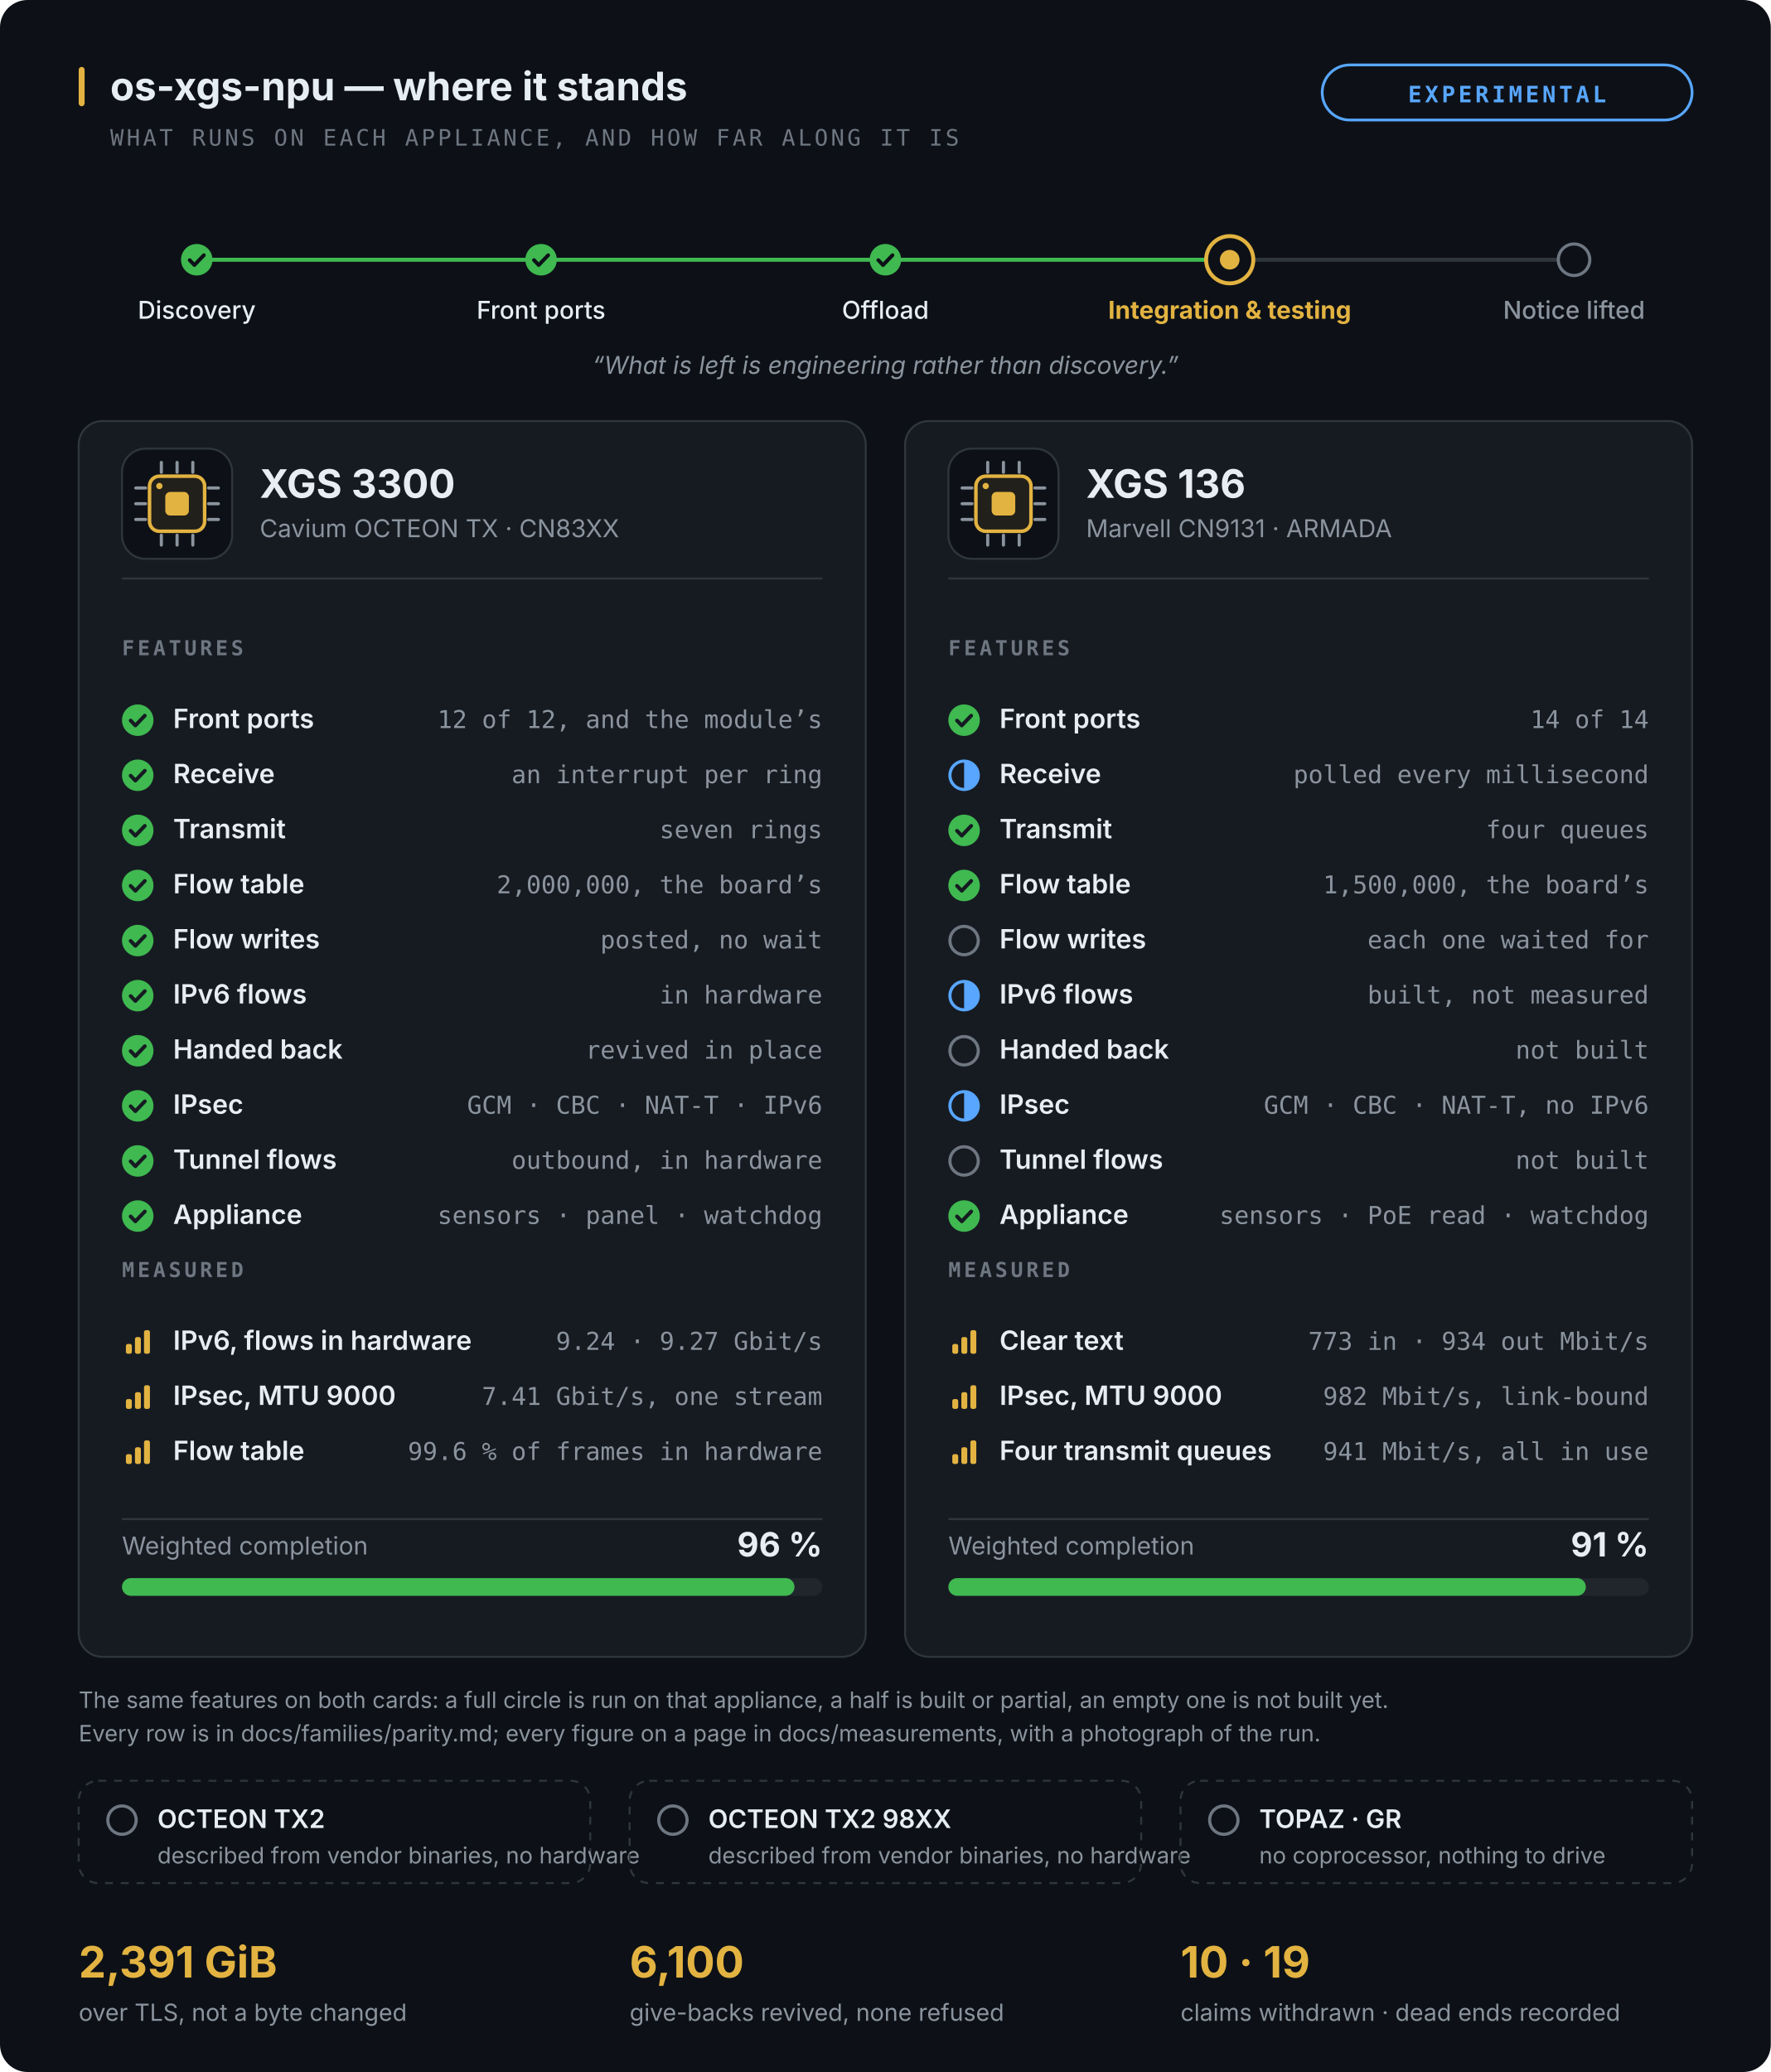
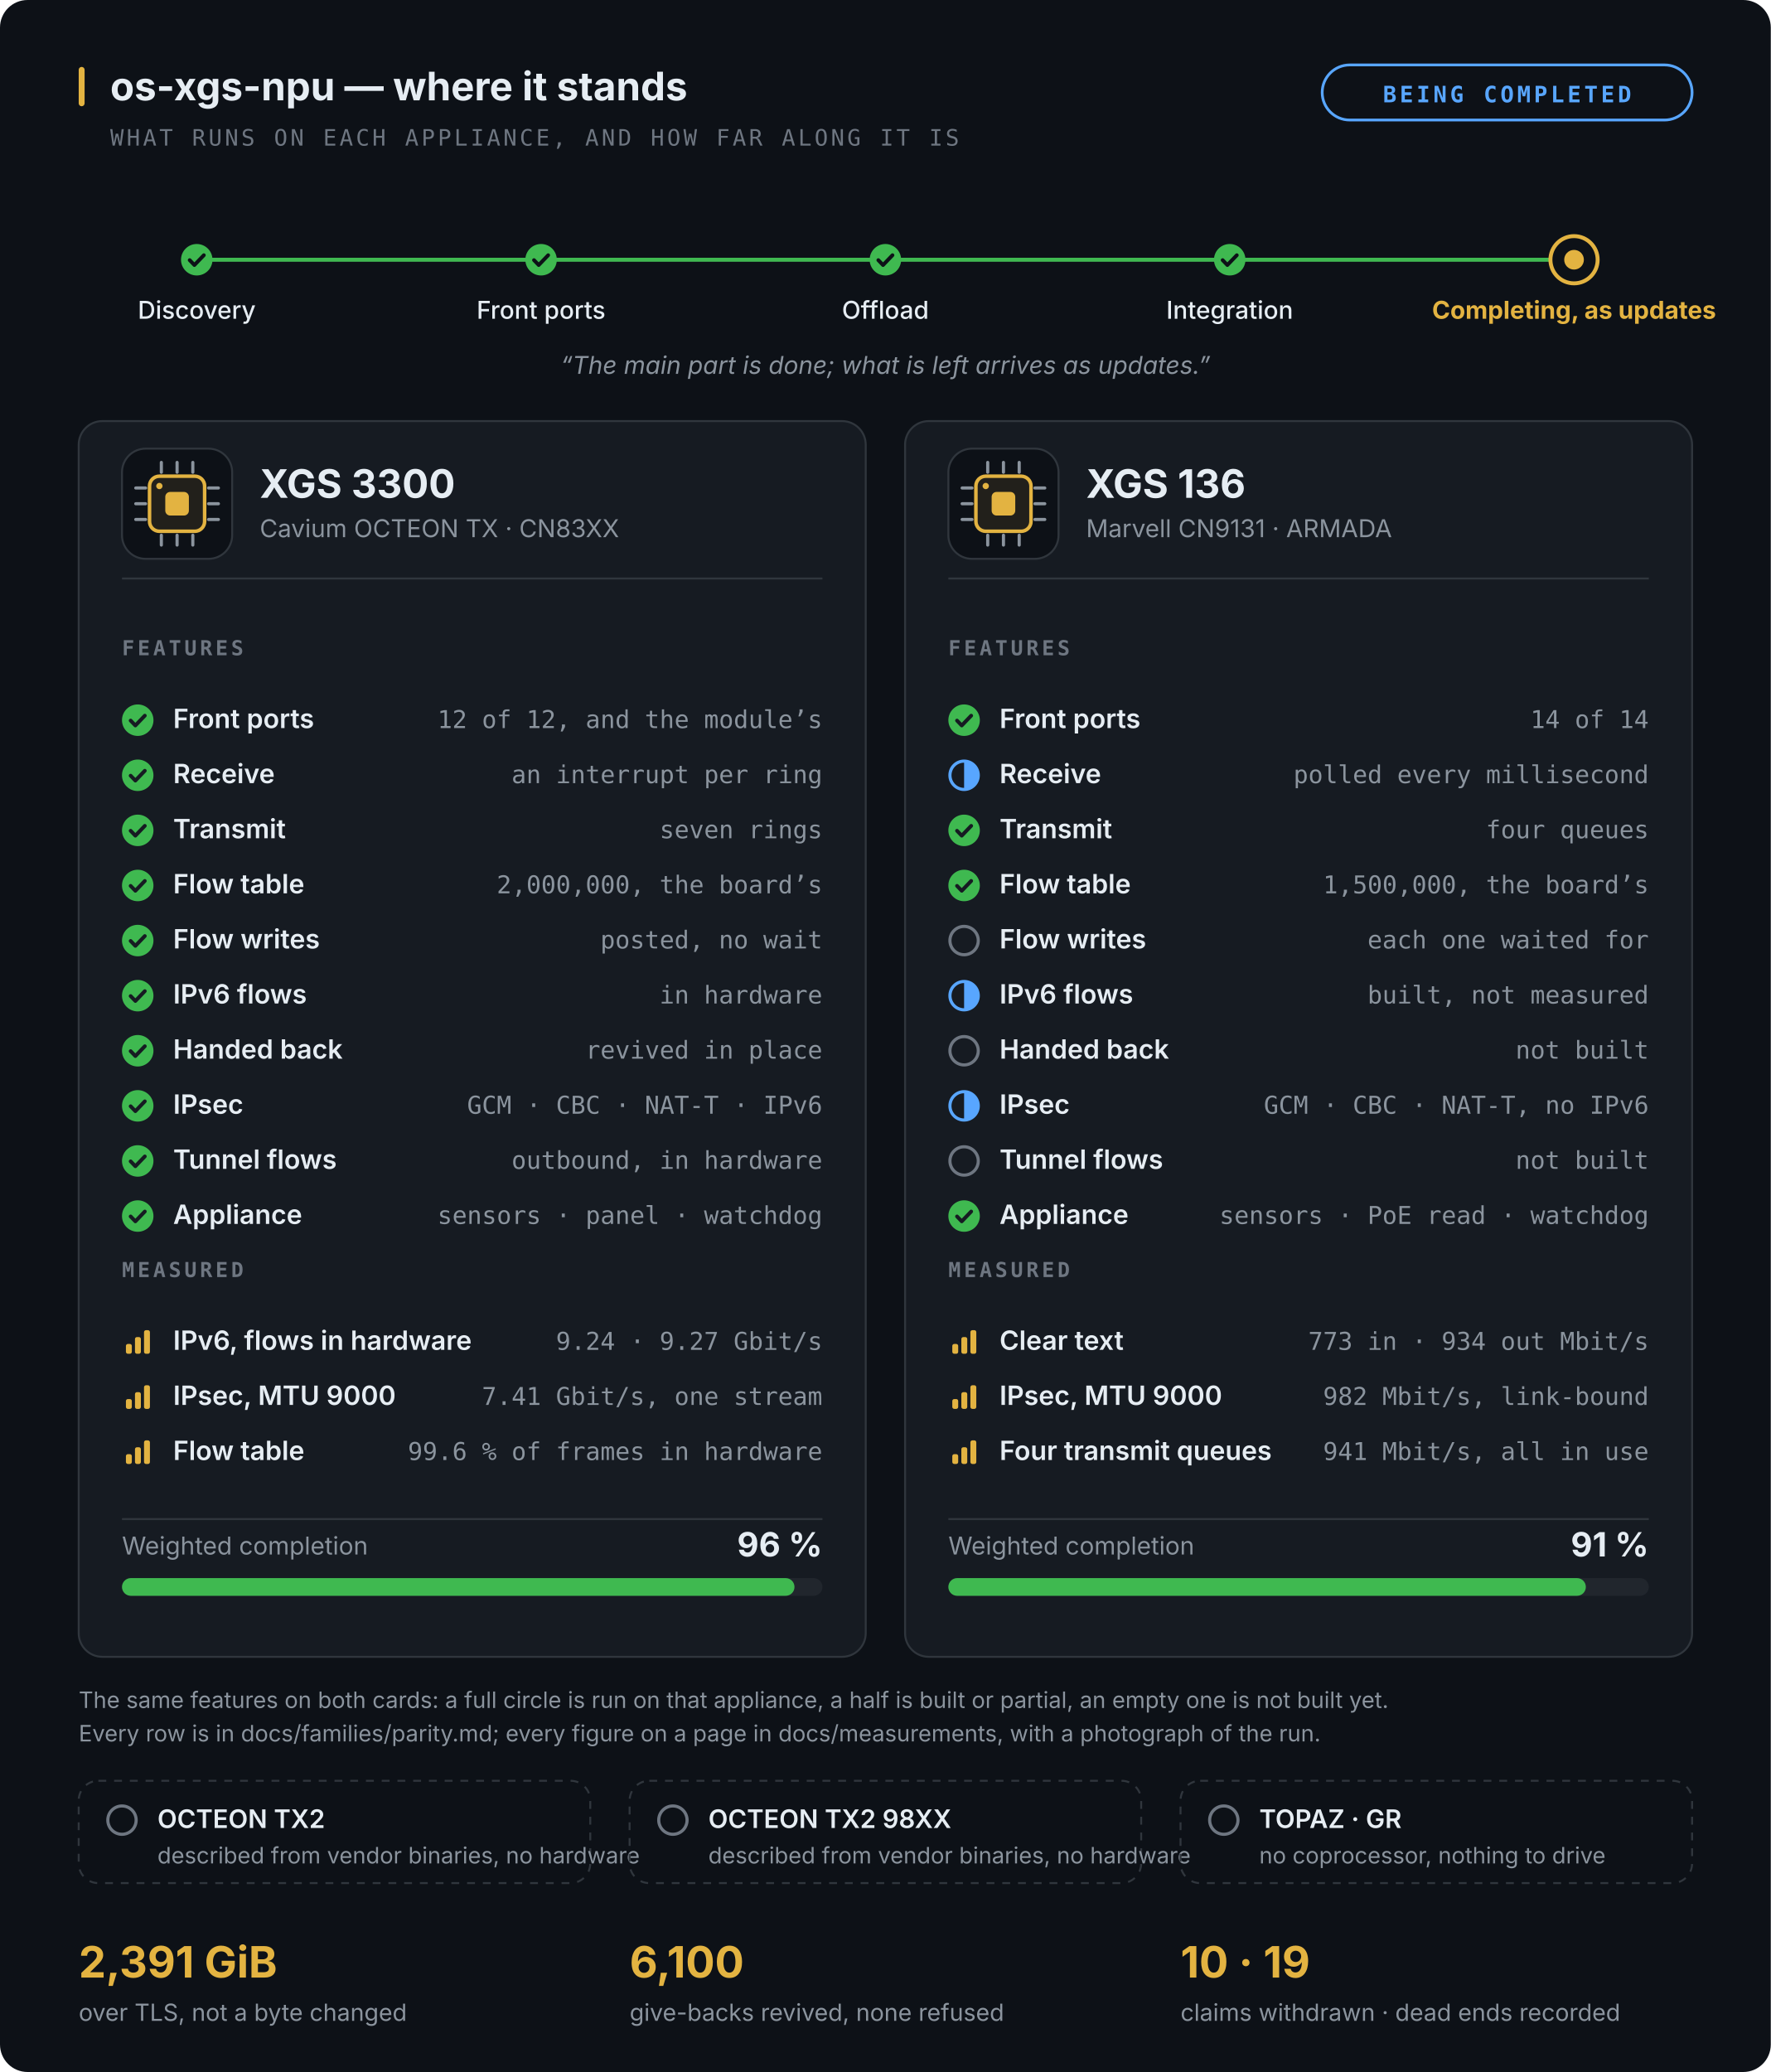
- <svg xmlns="http://www.w3.org/2000/svg" viewBox="0 0 900 1053" width="900" height="1053" role="img" aria-label="os-xgs-npu status. Stage: discovery, front ports and offload done; integration and testing in progress; the repository notice not yet lifted. XGS 3300, Cavium OCTEON TX and CN83XX: Front ports: 12 of 12, and the module's; Receive: an interrupt per ring; Transmit: seven rings; Flow table: 2,000,000, the board's; Flow writes: posted, no wait; IPv6 flows: in hardware; Handed back: revived in place; IPsec: GCM and CBC and NAT-T and IPv6; Tunnel flows: outbound, in hardware; Appliance: sensors and panel and watchdog; IPv6, flows in hardware: 9.24 and 9.27 Gbit/s; IPsec, MTU 9000: 7.41 Gbit/s, one stream; Flow table: 99.6 % of frames in hardware; weighted completion 96 per cent. XGS 136, Marvell CN9131 and ARMADA: Front ports: 14 of 14; Receive: polled every millisecond; Transmit: four queues; Flow table: 1,500,000, the board's; Flow writes: each one waited for; IPv6 flows: built, not measured; Handed back: not built; IPsec: GCM and CBC and NAT-T, no IPv6; Tunnel flows: not built; Appliance: sensors and PoE read and watchdog; Clear text: 773 in and 934 out Mbit/s; IPsec, MTU 9000: 982 Mbit/s, link-bound; Four transmit queues: 941 Mbit/s, all in use; weighted completion 91 per cent. OCTEON TX2 and TX2 98XX described only; TOPAZ and GR have no coprocessor. 2,391 GiB over TLS, not a byte changed; 6,100 give-backs revived, none refused; 10 and 19 claims withdrawn and dead ends recorded.">
+ <svg xmlns="http://www.w3.org/2000/svg" viewBox="0 0 900 1053" width="900" height="1053" role="img" aria-label="os-xgs-npu status. Stage: discovery, front ports, offload and integration done, the work-in-progress notice lifted; what is left being completed as updates. XGS 3300, Cavium OCTEON TX and CN83XX: Front ports: 12 of 12, and the module's; Receive: an interrupt per ring; Transmit: seven rings; Flow table: 2,000,000, the board's; Flow writes: posted, no wait; IPv6 flows: in hardware; Handed back: revived in place; IPsec: GCM and CBC and NAT-T and IPv6; Tunnel flows: outbound, in hardware; Appliance: sensors and panel and watchdog; IPv6, flows in hardware: 9.24 and 9.27 Gbit/s; IPsec, MTU 9000: 7.41 Gbit/s, one stream; Flow table: 99.6 % of frames in hardware; weighted completion 96 per cent. XGS 136, Marvell CN9131 and ARMADA: Front ports: 14 of 14; Receive: polled every millisecond; Transmit: four queues; Flow table: 1,500,000, the board's; Flow writes: each one waited for; IPv6 flows: built, not measured; Handed back: not built; IPsec: GCM and CBC and NAT-T, no IPv6; Tunnel flows: not built; Appliance: sensors and PoE read and watchdog; Clear text: 773 in and 934 out Mbit/s; IPsec, MTU 9000: 982 Mbit/s, link-bound; Four transmit queues: 941 Mbit/s, all in use; weighted completion 91 per cent. OCTEON TX2 and TX2 98XX described only; TOPAZ and GR have no coprocessor. 2,391 GiB over TLS, not a byte changed; 6,100 give-backs revived, none refused; 10 and 19 claims withdrawn and dead ends recorded.">
  <rect width="900" height="1053" rx="14" fill="#0D1117" />
  <rect x="40" y="34" width="3" height="20" rx="1.5" fill="#E3B341" />
  <text x="56" y="51" font-family="ui-sans-serif,-apple-system,Segoe UI,Inter,Helvetica,Arial,sans-serif" font-size="20" font-weight="700" fill="#E6EDF3" text-anchor="start">os-xgs-npu — where it stands</text>
  <text x="56" y="74" font-family="ui-monospace,SFMono-Regular,Menlo,Consolas,monospace" font-size="11.5" font-weight="400" fill="#6E7681" text-anchor="start" letter-spacing="1.4">WHAT RUNS ON EACH APPLIANCE, AND HOW FAR ALONG IT IS</text>
  <rect x="672" y="33" width="188" height="28" rx="14" fill="none" stroke="#58A6FF" stroke-width="1.4" />
-   <text x="766" y="52" font-family="ui-monospace,SFMono-Regular,Menlo,Consolas,monospace" font-size="11.5" font-weight="700" fill="#58A6FF" text-anchor="middle" letter-spacing="1.6">EXPERIMENTAL</text>
+   <text x="766" y="52" font-family="ui-monospace,SFMono-Regular,Menlo,Consolas,monospace" font-size="11.5" font-weight="700" fill="#58A6FF" text-anchor="middle" letter-spacing="1.6">BEING COMPLETED</text>
  <line x1="100" y1="132" x2="800" y2="132" stroke="#30363D" stroke-width="2" />
-   <line x1="100" y1="132" x2="625" y2="132" stroke="#3FB950" stroke-width="2" />
+   <line x1="100" y1="132" x2="800" y2="132" stroke="#3FB950" stroke-width="2" />
  <circle cx="100" cy="132" r="8" fill="#3FB950" />
  <path d="M96.4 132.2 l2.4 2.5 l4.8 -5" fill="none" stroke="#0D1117" stroke-width="1.9" stroke-linecap="round" stroke-linejoin="round" />
  <text x="100" y="162" font-family="ui-sans-serif,-apple-system,Segoe UI,Inter,Helvetica,Arial,sans-serif" font-size="12.5" font-weight="500" fill="#E6EDF3" text-anchor="middle">Discovery</text>
  <circle cx="275" cy="132" r="8" fill="#3FB950" />
  <path d="M271.4 132.2 l2.4 2.5 l4.8 -5" fill="none" stroke="#0D1117" stroke-width="1.9" stroke-linecap="round" stroke-linejoin="round" />
  <text x="275" y="162" font-family="ui-sans-serif,-apple-system,Segoe UI,Inter,Helvetica,Arial,sans-serif" font-size="12.5" font-weight="500" fill="#E6EDF3" text-anchor="middle">Front ports</text>
  <circle cx="450" cy="132" r="8" fill="#3FB950" />
  <path d="M446.4 132.2 l2.4 2.5 l4.8 -5" fill="none" stroke="#0D1117" stroke-width="1.9" stroke-linecap="round" stroke-linejoin="round" />
  <text x="450" y="162" font-family="ui-sans-serif,-apple-system,Segoe UI,Inter,Helvetica,Arial,sans-serif" font-size="12.5" font-weight="500" fill="#E6EDF3" text-anchor="middle">Offload</text>
-   <circle cx="625" cy="132" r="12" fill="#0D1117" stroke="#E3B341" stroke-width="2" />
-   <circle cx="625" cy="132" r="5" fill="#E3B341" />
-   <text x="625" y="162" font-family="ui-sans-serif,-apple-system,Segoe UI,Inter,Helvetica,Arial,sans-serif" font-size="12.5" font-weight="700" fill="#E3B341" text-anchor="middle">Integration &amp; testing</text>
-   <circle cx="800" cy="132" r="8" fill="#0D1117" stroke="#6E7681" stroke-width="1.6" />
-   <text x="800" y="162" font-family="ui-sans-serif,-apple-system,Segoe UI,Inter,Helvetica,Arial,sans-serif" font-size="12.5" font-weight="500" fill="#8B949E" text-anchor="middle">Notice lifted</text>
-   <text x="450.0" y="190" font-family="ui-sans-serif,-apple-system,Segoe UI,Inter,Helvetica,Arial,sans-serif" font-size="12.5" font-weight="400" fill="#8B949E" text-anchor="middle" font-style="italic">“What is left is engineering rather than discovery.”</text>
+   <circle cx="625" cy="132" r="8" fill="#3FB950" />
+   <path d="M621.4 132.2 l2.4 2.5 l4.8 -5" fill="none" stroke="#0D1117" stroke-width="1.9" stroke-linecap="round" stroke-linejoin="round" />
+   <text x="625" y="162" font-family="ui-sans-serif,-apple-system,Segoe UI,Inter,Helvetica,Arial,sans-serif" font-size="12.5" font-weight="500" fill="#E6EDF3" text-anchor="middle">Integration</text>
+   <circle cx="800" cy="132" r="12" fill="#0D1117" stroke="#E3B341" stroke-width="2" />
+   <circle cx="800" cy="132" r="5" fill="#E3B341" />
+   <text x="800" y="162" font-family="ui-sans-serif,-apple-system,Segoe UI,Inter,Helvetica,Arial,sans-serif" font-size="12.5" font-weight="700" fill="#E3B341" text-anchor="middle">Completing, as updates</text>
+   <text x="450.0" y="190" font-family="ui-sans-serif,-apple-system,Segoe UI,Inter,Helvetica,Arial,sans-serif" font-size="12.5" font-weight="400" fill="#8B949E" text-anchor="middle" font-style="italic">“The main part is done; what is left arrives as updates.”</text>
  <rect x="40" y="214" width="400" height="628" rx="12" fill="#161B22" stroke="#30363D" />
  <rect x="62" y="228" width="56" height="56" rx="12" fill="#0D1117" stroke="#30363D" />
  <path d="M82.0 240.0 v-5 M82.0 272.0 v5 M74.0 248.0 h-5 M106.0 248.0 h5" stroke="#8B949E" stroke-width="1.6" stroke-linecap="round" fill="none" />
  <path d="M90.0 240.0 v-5 M90.0 272.0 v5 M74.0 256.0 h-5 M106.0 256.0 h5" stroke="#8B949E" stroke-width="1.6" stroke-linecap="round" fill="none" />
  <path d="M98.0 240.0 v-5 M98.0 272.0 v5 M74.0 264.0 h-5 M106.0 264.0 h5" stroke="#8B949E" stroke-width="1.6" stroke-linecap="round" fill="none" />
  <rect x="76.0" y="242.0" width="28" height="28" rx="5" fill="#E3B341" fill-opacity="0.10" stroke="#E3B341" stroke-width="1.8" />
  <rect x="84.0" y="250.0" width="12" height="12" rx="2.5" fill="#E3B341" />
  <circle cx="81.0" cy="247.0" r="1.6" fill="#E3B341" />
  <text x="132" y="253" font-family="ui-sans-serif,-apple-system,Segoe UI,Inter,Helvetica,Arial,sans-serif" font-size="20" font-weight="700" fill="#E6EDF3" text-anchor="start">XGS 3300</text>
  <text x="132" y="273" font-family="ui-sans-serif,-apple-system,Segoe UI,Inter,Helvetica,Arial,sans-serif" font-size="12.5" font-weight="400" fill="#8B949E" text-anchor="start">Cavium OCTEON TX · CN83XX</text>
  <line x1="62" y1="294" x2="418" y2="294" stroke="#30363D" />
  <text x="62" y="333" font-family="ui-monospace,SFMono-Regular,Menlo,Consolas,monospace" font-size="10.5" font-weight="700" fill="#6E7681" text-anchor="start" letter-spacing="1.6">FEATURES</text>
  <circle cx="70" cy="366" r="8" fill="#3FB950" />
  <path d="M66.4 366.2 l2.4 2.5 l4.8 -5" fill="none" stroke="#161B22" stroke-width="1.9" stroke-linecap="round" stroke-linejoin="round" />
  <text x="88" y="370" font-family="ui-sans-serif,-apple-system,Segoe UI,Inter,Helvetica,Arial,sans-serif" font-size="13.5" font-weight="600" fill="#E6EDF3" text-anchor="start">Front ports</text>
  <text x="418" y="370" font-family="ui-monospace,SFMono-Regular,Menlo,Consolas,monospace" font-size="12.5" font-weight="400" fill="#8B949E" text-anchor="end">12 of 12, and the module’s</text>
  <circle cx="70" cy="394" r="8" fill="#3FB950" />
  <path d="M66.4 394.2 l2.4 2.5 l4.8 -5" fill="none" stroke="#161B22" stroke-width="1.9" stroke-linecap="round" stroke-linejoin="round" />
  <text x="88" y="398" font-family="ui-sans-serif,-apple-system,Segoe UI,Inter,Helvetica,Arial,sans-serif" font-size="13.5" font-weight="600" fill="#E6EDF3" text-anchor="start">Receive</text>
  <text x="418" y="398" font-family="ui-monospace,SFMono-Regular,Menlo,Consolas,monospace" font-size="12.5" font-weight="400" fill="#8B949E" text-anchor="end">an interrupt per ring</text>
  <circle cx="70" cy="422" r="8" fill="#3FB950" />
  <path d="M66.4 422.2 l2.4 2.5 l4.8 -5" fill="none" stroke="#161B22" stroke-width="1.9" stroke-linecap="round" stroke-linejoin="round" />
  <text x="88" y="426" font-family="ui-sans-serif,-apple-system,Segoe UI,Inter,Helvetica,Arial,sans-serif" font-size="13.5" font-weight="600" fill="#E6EDF3" text-anchor="start">Transmit</text>
  <text x="418" y="426" font-family="ui-monospace,SFMono-Regular,Menlo,Consolas,monospace" font-size="12.5" font-weight="400" fill="#8B949E" text-anchor="end">seven rings</text>
  <circle cx="70" cy="450" r="8" fill="#3FB950" />
  <path d="M66.4 450.2 l2.4 2.5 l4.8 -5" fill="none" stroke="#161B22" stroke-width="1.9" stroke-linecap="round" stroke-linejoin="round" />
  <text x="88" y="454" font-family="ui-sans-serif,-apple-system,Segoe UI,Inter,Helvetica,Arial,sans-serif" font-size="13.5" font-weight="600" fill="#E6EDF3" text-anchor="start">Flow table</text>
  <text x="418" y="454" font-family="ui-monospace,SFMono-Regular,Menlo,Consolas,monospace" font-size="12.5" font-weight="400" fill="#8B949E" text-anchor="end">2,000,000, the board’s</text>
  <circle cx="70" cy="478" r="8" fill="#3FB950" />
  <path d="M66.4 478.2 l2.4 2.5 l4.8 -5" fill="none" stroke="#161B22" stroke-width="1.9" stroke-linecap="round" stroke-linejoin="round" />
  <text x="88" y="482" font-family="ui-sans-serif,-apple-system,Segoe UI,Inter,Helvetica,Arial,sans-serif" font-size="13.5" font-weight="600" fill="#E6EDF3" text-anchor="start">Flow writes</text>
  <text x="418" y="482" font-family="ui-monospace,SFMono-Regular,Menlo,Consolas,monospace" font-size="12.5" font-weight="400" fill="#8B949E" text-anchor="end">posted, no wait</text>
  <circle cx="70" cy="506" r="8" fill="#3FB950" />
  <path d="M66.4 506.2 l2.4 2.5 l4.8 -5" fill="none" stroke="#161B22" stroke-width="1.9" stroke-linecap="round" stroke-linejoin="round" />
  <text x="88" y="510" font-family="ui-sans-serif,-apple-system,Segoe UI,Inter,Helvetica,Arial,sans-serif" font-size="13.5" font-weight="600" fill="#E6EDF3" text-anchor="start">IPv6 flows</text>
  <text x="418" y="510" font-family="ui-monospace,SFMono-Regular,Menlo,Consolas,monospace" font-size="12.5" font-weight="400" fill="#8B949E" text-anchor="end">in hardware</text>
  <circle cx="70" cy="534" r="8" fill="#3FB950" />
  <path d="M66.4 534.2 l2.4 2.5 l4.8 -5" fill="none" stroke="#161B22" stroke-width="1.9" stroke-linecap="round" stroke-linejoin="round" />
  <text x="88" y="538" font-family="ui-sans-serif,-apple-system,Segoe UI,Inter,Helvetica,Arial,sans-serif" font-size="13.5" font-weight="600" fill="#E6EDF3" text-anchor="start">Handed back</text>
  <text x="418" y="538" font-family="ui-monospace,SFMono-Regular,Menlo,Consolas,monospace" font-size="12.5" font-weight="400" fill="#8B949E" text-anchor="end">revived in place</text>
  <circle cx="70" cy="562" r="8" fill="#3FB950" />
  <path d="M66.4 562.2 l2.4 2.5 l4.8 -5" fill="none" stroke="#161B22" stroke-width="1.9" stroke-linecap="round" stroke-linejoin="round" />
  <text x="88" y="566" font-family="ui-sans-serif,-apple-system,Segoe UI,Inter,Helvetica,Arial,sans-serif" font-size="13.5" font-weight="600" fill="#E6EDF3" text-anchor="start">IPsec</text>
  <text x="418" y="566" font-family="ui-monospace,SFMono-Regular,Menlo,Consolas,monospace" font-size="12.5" font-weight="400" fill="#8B949E" text-anchor="end">GCM · CBC · NAT-T · IPv6</text>
  <circle cx="70" cy="590" r="8" fill="#3FB950" />
  <path d="M66.4 590.2 l2.4 2.5 l4.8 -5" fill="none" stroke="#161B22" stroke-width="1.9" stroke-linecap="round" stroke-linejoin="round" />
  <text x="88" y="594" font-family="ui-sans-serif,-apple-system,Segoe UI,Inter,Helvetica,Arial,sans-serif" font-size="13.5" font-weight="600" fill="#E6EDF3" text-anchor="start">Tunnel flows</text>
  <text x="418" y="594" font-family="ui-monospace,SFMono-Regular,Menlo,Consolas,monospace" font-size="12.5" font-weight="400" fill="#8B949E" text-anchor="end">outbound, in hardware</text>
  <circle cx="70" cy="618" r="8" fill="#3FB950" />
  <path d="M66.4 618.2 l2.4 2.5 l4.8 -5" fill="none" stroke="#161B22" stroke-width="1.9" stroke-linecap="round" stroke-linejoin="round" />
  <text x="88" y="622" font-family="ui-sans-serif,-apple-system,Segoe UI,Inter,Helvetica,Arial,sans-serif" font-size="13.5" font-weight="600" fill="#E6EDF3" text-anchor="start">Appliance</text>
  <text x="418" y="622" font-family="ui-monospace,SFMono-Regular,Menlo,Consolas,monospace" font-size="12.5" font-weight="400" fill="#8B949E" text-anchor="end">sensors · panel · watchdog</text>
  <text x="62" y="649" font-family="ui-monospace,SFMono-Regular,Menlo,Consolas,monospace" font-size="10.5" font-weight="700" fill="#6E7681" text-anchor="start" letter-spacing="1.6">MEASURED</text>
  <rect x="64.0" y="683" width="3" height="5" rx="1" fill="#E3B341" />
  <rect x="68.6" y="679.5" width="3" height="8.5" rx="1" fill="#E3B341" />
  <rect x="73.2" y="676" width="3" height="12" rx="1" fill="#E3B341" />
  <text x="88" y="686" font-family="ui-sans-serif,-apple-system,Segoe UI,Inter,Helvetica,Arial,sans-serif" font-size="13.5" font-weight="600" fill="#E6EDF3" text-anchor="start">IPv6, flows in hardware</text>
  <text x="418" y="686" font-family="ui-monospace,SFMono-Regular,Menlo,Consolas,monospace" font-size="12.5" font-weight="400" fill="#8B949E" text-anchor="end">9.24 · 9.27 Gbit/s</text>
  <rect x="64.0" y="711" width="3" height="5" rx="1" fill="#E3B341" />
  <rect x="68.6" y="707.5" width="3" height="8.5" rx="1" fill="#E3B341" />
  <rect x="73.2" y="704" width="3" height="12" rx="1" fill="#E3B341" />
  <text x="88" y="714" font-family="ui-sans-serif,-apple-system,Segoe UI,Inter,Helvetica,Arial,sans-serif" font-size="13.5" font-weight="600" fill="#E6EDF3" text-anchor="start">IPsec, MTU 9000</text>
  <text x="418" y="714" font-family="ui-monospace,SFMono-Regular,Menlo,Consolas,monospace" font-size="12.5" font-weight="400" fill="#8B949E" text-anchor="end">7.41 Gbit/s, one stream</text>
  <rect x="64.0" y="739" width="3" height="5" rx="1" fill="#E3B341" />
  <rect x="68.6" y="735.5" width="3" height="8.5" rx="1" fill="#E3B341" />
  <rect x="73.2" y="732" width="3" height="12" rx="1" fill="#E3B341" />
  <text x="88" y="742" font-family="ui-sans-serif,-apple-system,Segoe UI,Inter,Helvetica,Arial,sans-serif" font-size="13.5" font-weight="600" fill="#E6EDF3" text-anchor="start">Flow table</text>
  <text x="418" y="742" font-family="ui-monospace,SFMono-Regular,Menlo,Consolas,monospace" font-size="12.5" font-weight="400" fill="#8B949E" text-anchor="end">99.6 % of frames in hardware</text>
  <line x1="62" y1="772" x2="418" y2="772" stroke="#30363D" />
  <text x="62" y="790" font-family="ui-sans-serif,-apple-system,Segoe UI,Inter,Helvetica,Arial,sans-serif" font-size="12.5" font-weight="400" fill="#8B949E" text-anchor="start">Weighted completion</text>
  <text x="418" y="791" font-family="ui-sans-serif,-apple-system,Segoe UI,Inter,Helvetica,Arial,sans-serif" font-size="17" font-weight="700" fill="#E6EDF3" text-anchor="end">96 %</text>
  <rect x="62" y="802" width="356" height="9" rx="4.5" fill="#21262D" />
  <rect x="62" y="802" width="341.8" height="9" rx="4.5" fill="#3FB950" />
  <rect x="460" y="214" width="400" height="628" rx="12" fill="#161B22" stroke="#30363D" />
  <rect x="482" y="228" width="56" height="56" rx="12" fill="#0D1117" stroke="#30363D" />
  <path d="M502.0 240.0 v-5 M502.0 272.0 v5 M494.0 248.0 h-5 M526.0 248.0 h5" stroke="#8B949E" stroke-width="1.6" stroke-linecap="round" fill="none" />
  <path d="M510.0 240.0 v-5 M510.0 272.0 v5 M494.0 256.0 h-5 M526.0 256.0 h5" stroke="#8B949E" stroke-width="1.6" stroke-linecap="round" fill="none" />
  <path d="M518.0 240.0 v-5 M518.0 272.0 v5 M494.0 264.0 h-5 M526.0 264.0 h5" stroke="#8B949E" stroke-width="1.6" stroke-linecap="round" fill="none" />
  <rect x="496.0" y="242.0" width="28" height="28" rx="5" fill="#E3B341" fill-opacity="0.10" stroke="#E3B341" stroke-width="1.8" />
  <rect x="504.0" y="250.0" width="12" height="12" rx="2.5" fill="#E3B341" />
  <circle cx="501.0" cy="247.0" r="1.6" fill="#E3B341" />
  <text x="552" y="253" font-family="ui-sans-serif,-apple-system,Segoe UI,Inter,Helvetica,Arial,sans-serif" font-size="20" font-weight="700" fill="#E6EDF3" text-anchor="start">XGS 136</text>
  <text x="552" y="273" font-family="ui-sans-serif,-apple-system,Segoe UI,Inter,Helvetica,Arial,sans-serif" font-size="12.5" font-weight="400" fill="#8B949E" text-anchor="start">Marvell CN9131 · ARMADA</text>
  <line x1="482" y1="294" x2="838" y2="294" stroke="#30363D" />
  <text x="482" y="333" font-family="ui-monospace,SFMono-Regular,Menlo,Consolas,monospace" font-size="10.5" font-weight="700" fill="#6E7681" text-anchor="start" letter-spacing="1.6">FEATURES</text>
  <circle cx="490" cy="366" r="8" fill="#3FB950" />
  <path d="M486.4 366.2 l2.4 2.5 l4.8 -5" fill="none" stroke="#161B22" stroke-width="1.9" stroke-linecap="round" stroke-linejoin="round" />
  <text x="508" y="370" font-family="ui-sans-serif,-apple-system,Segoe UI,Inter,Helvetica,Arial,sans-serif" font-size="13.5" font-weight="600" fill="#E6EDF3" text-anchor="start">Front ports</text>
  <text x="838" y="370" font-family="ui-monospace,SFMono-Regular,Menlo,Consolas,monospace" font-size="12.5" font-weight="400" fill="#8B949E" text-anchor="end">14 of 14</text>
  <circle cx="490" cy="394" r="7.2" fill="none" stroke="#58A6FF" stroke-width="1.6" />
  <path d="M490 386.8 A7.2 7.2 0 0 1 490 401.2 Z" fill="#58A6FF" />
  <text x="508" y="398" font-family="ui-sans-serif,-apple-system,Segoe UI,Inter,Helvetica,Arial,sans-serif" font-size="13.5" font-weight="600" fill="#E6EDF3" text-anchor="start">Receive</text>
  <text x="838" y="398" font-family="ui-monospace,SFMono-Regular,Menlo,Consolas,monospace" font-size="12.5" font-weight="400" fill="#8B949E" text-anchor="end">polled every millisecond</text>
  <circle cx="490" cy="422" r="8" fill="#3FB950" />
  <path d="M486.4 422.2 l2.4 2.5 l4.8 -5" fill="none" stroke="#161B22" stroke-width="1.9" stroke-linecap="round" stroke-linejoin="round" />
  <text x="508" y="426" font-family="ui-sans-serif,-apple-system,Segoe UI,Inter,Helvetica,Arial,sans-serif" font-size="13.5" font-weight="600" fill="#E6EDF3" text-anchor="start">Transmit</text>
  <text x="838" y="426" font-family="ui-monospace,SFMono-Regular,Menlo,Consolas,monospace" font-size="12.5" font-weight="400" fill="#8B949E" text-anchor="end">four queues</text>
  <circle cx="490" cy="450" r="8" fill="#3FB950" />
  <path d="M486.4 450.2 l2.4 2.5 l4.8 -5" fill="none" stroke="#161B22" stroke-width="1.9" stroke-linecap="round" stroke-linejoin="round" />
  <text x="508" y="454" font-family="ui-sans-serif,-apple-system,Segoe UI,Inter,Helvetica,Arial,sans-serif" font-size="13.5" font-weight="600" fill="#E6EDF3" text-anchor="start">Flow table</text>
  <text x="838" y="454" font-family="ui-monospace,SFMono-Regular,Menlo,Consolas,monospace" font-size="12.5" font-weight="400" fill="#8B949E" text-anchor="end">1,500,000, the board’s</text>
  <circle cx="490" cy="478" r="7.2" fill="none" stroke="#6E7681" stroke-width="1.6" />
  <text x="508" y="482" font-family="ui-sans-serif,-apple-system,Segoe UI,Inter,Helvetica,Arial,sans-serif" font-size="13.5" font-weight="600" fill="#E6EDF3" text-anchor="start">Flow writes</text>
  <text x="838" y="482" font-family="ui-monospace,SFMono-Regular,Menlo,Consolas,monospace" font-size="12.5" font-weight="400" fill="#8B949E" text-anchor="end">each one waited for</text>
  <circle cx="490" cy="506" r="7.2" fill="none" stroke="#58A6FF" stroke-width="1.6" />
  <path d="M490 498.8 A7.2 7.2 0 0 1 490 513.2 Z" fill="#58A6FF" />
  <text x="508" y="510" font-family="ui-sans-serif,-apple-system,Segoe UI,Inter,Helvetica,Arial,sans-serif" font-size="13.5" font-weight="600" fill="#E6EDF3" text-anchor="start">IPv6 flows</text>
  <text x="838" y="510" font-family="ui-monospace,SFMono-Regular,Menlo,Consolas,monospace" font-size="12.5" font-weight="400" fill="#8B949E" text-anchor="end">built, not measured</text>
  <circle cx="490" cy="534" r="7.2" fill="none" stroke="#6E7681" stroke-width="1.6" />
  <text x="508" y="538" font-family="ui-sans-serif,-apple-system,Segoe UI,Inter,Helvetica,Arial,sans-serif" font-size="13.5" font-weight="600" fill="#E6EDF3" text-anchor="start">Handed back</text>
  <text x="838" y="538" font-family="ui-monospace,SFMono-Regular,Menlo,Consolas,monospace" font-size="12.5" font-weight="400" fill="#8B949E" text-anchor="end">not built</text>
  <circle cx="490" cy="562" r="7.2" fill="none" stroke="#58A6FF" stroke-width="1.6" />
  <path d="M490 554.8 A7.2 7.2 0 0 1 490 569.2 Z" fill="#58A6FF" />
  <text x="508" y="566" font-family="ui-sans-serif,-apple-system,Segoe UI,Inter,Helvetica,Arial,sans-serif" font-size="13.5" font-weight="600" fill="#E6EDF3" text-anchor="start">IPsec</text>
  <text x="838" y="566" font-family="ui-monospace,SFMono-Regular,Menlo,Consolas,monospace" font-size="12.5" font-weight="400" fill="#8B949E" text-anchor="end">GCM · CBC · NAT-T, no IPv6</text>
  <circle cx="490" cy="590" r="7.2" fill="none" stroke="#6E7681" stroke-width="1.6" />
  <text x="508" y="594" font-family="ui-sans-serif,-apple-system,Segoe UI,Inter,Helvetica,Arial,sans-serif" font-size="13.5" font-weight="600" fill="#E6EDF3" text-anchor="start">Tunnel flows</text>
  <text x="838" y="594" font-family="ui-monospace,SFMono-Regular,Menlo,Consolas,monospace" font-size="12.5" font-weight="400" fill="#8B949E" text-anchor="end">not built</text>
  <circle cx="490" cy="618" r="8" fill="#3FB950" />
  <path d="M486.4 618.2 l2.4 2.5 l4.8 -5" fill="none" stroke="#161B22" stroke-width="1.9" stroke-linecap="round" stroke-linejoin="round" />
  <text x="508" y="622" font-family="ui-sans-serif,-apple-system,Segoe UI,Inter,Helvetica,Arial,sans-serif" font-size="13.5" font-weight="600" fill="#E6EDF3" text-anchor="start">Appliance</text>
  <text x="838" y="622" font-family="ui-monospace,SFMono-Regular,Menlo,Consolas,monospace" font-size="12.5" font-weight="400" fill="#8B949E" text-anchor="end">sensors · PoE read · watchdog</text>
  <text x="482" y="649" font-family="ui-monospace,SFMono-Regular,Menlo,Consolas,monospace" font-size="10.5" font-weight="700" fill="#6E7681" text-anchor="start" letter-spacing="1.6">MEASURED</text>
  <rect x="484.0" y="683" width="3" height="5" rx="1" fill="#E3B341" />
  <rect x="488.6" y="679.5" width="3" height="8.5" rx="1" fill="#E3B341" />
  <rect x="493.2" y="676" width="3" height="12" rx="1" fill="#E3B341" />
  <text x="508" y="686" font-family="ui-sans-serif,-apple-system,Segoe UI,Inter,Helvetica,Arial,sans-serif" font-size="13.5" font-weight="600" fill="#E6EDF3" text-anchor="start">Clear text</text>
  <text x="838" y="686" font-family="ui-monospace,SFMono-Regular,Menlo,Consolas,monospace" font-size="12.5" font-weight="400" fill="#8B949E" text-anchor="end">773 in · 934 out Mbit/s</text>
  <rect x="484.0" y="711" width="3" height="5" rx="1" fill="#E3B341" />
  <rect x="488.6" y="707.5" width="3" height="8.5" rx="1" fill="#E3B341" />
  <rect x="493.2" y="704" width="3" height="12" rx="1" fill="#E3B341" />
  <text x="508" y="714" font-family="ui-sans-serif,-apple-system,Segoe UI,Inter,Helvetica,Arial,sans-serif" font-size="13.5" font-weight="600" fill="#E6EDF3" text-anchor="start">IPsec, MTU 9000</text>
  <text x="838" y="714" font-family="ui-monospace,SFMono-Regular,Menlo,Consolas,monospace" font-size="12.5" font-weight="400" fill="#8B949E" text-anchor="end">982 Mbit/s, link-bound</text>
  <rect x="484.0" y="739" width="3" height="5" rx="1" fill="#E3B341" />
  <rect x="488.6" y="735.5" width="3" height="8.5" rx="1" fill="#E3B341" />
  <rect x="493.2" y="732" width="3" height="12" rx="1" fill="#E3B341" />
  <text x="508" y="742" font-family="ui-sans-serif,-apple-system,Segoe UI,Inter,Helvetica,Arial,sans-serif" font-size="13.5" font-weight="600" fill="#E6EDF3" text-anchor="start">Four transmit queues</text>
  <text x="838" y="742" font-family="ui-monospace,SFMono-Regular,Menlo,Consolas,monospace" font-size="12.5" font-weight="400" fill="#8B949E" text-anchor="end">941 Mbit/s, all in use</text>
  <line x1="482" y1="772" x2="838" y2="772" stroke="#30363D" />
  <text x="482" y="790" font-family="ui-sans-serif,-apple-system,Segoe UI,Inter,Helvetica,Arial,sans-serif" font-size="12.5" font-weight="400" fill="#8B949E" text-anchor="start">Weighted completion</text>
  <text x="838" y="791" font-family="ui-sans-serif,-apple-system,Segoe UI,Inter,Helvetica,Arial,sans-serif" font-size="17" font-weight="700" fill="#E6EDF3" text-anchor="end">91 %</text>
  <rect x="482" y="802" width="356" height="9" rx="4.5" fill="#21262D" />
  <rect x="482" y="802" width="324.0" height="9" rx="4.5" fill="#3FB950" />
  <text x="40" y="868" font-family="ui-sans-serif,-apple-system,Segoe UI,Inter,Helvetica,Arial,sans-serif" font-size="11.5" font-weight="400" fill="#8B949E" text-anchor="start">The same features on both cards: a full circle is run on that appliance, a half is built or partial, an empty one is not built yet.</text>
  <text x="40" y="885" font-family="ui-sans-serif,-apple-system,Segoe UI,Inter,Helvetica,Arial,sans-serif" font-size="11.5" font-weight="400" fill="#8B949E" text-anchor="start">Every row is in docs/families/parity.md; every figure on a page in docs/measurements, with a photograph of the run.</text>
  <rect x="40" y="905" width="260" height="52" rx="10" fill="none" stroke="#30363D" stroke-dasharray="4 4" />
  <circle cx="62" cy="925" r="7.2" fill="none" stroke="#6E7681" stroke-width="1.6" />
  <text x="80" y="929" font-family="ui-sans-serif,-apple-system,Segoe UI,Inter,Helvetica,Arial,sans-serif" font-size="13" font-weight="600" fill="#E6EDF3" text-anchor="start">OCTEON TX2</text>
  <text x="80" y="947" font-family="ui-sans-serif,-apple-system,Segoe UI,Inter,Helvetica,Arial,sans-serif" font-size="11.5" font-weight="400" fill="#8B949E" text-anchor="start">described from vendor binaries, no hardware</text>
  <rect x="320" y="905" width="260" height="52" rx="10" fill="none" stroke="#30363D" stroke-dasharray="4 4" />
  <circle cx="342" cy="925" r="7.2" fill="none" stroke="#6E7681" stroke-width="1.6" />
  <text x="360" y="929" font-family="ui-sans-serif,-apple-system,Segoe UI,Inter,Helvetica,Arial,sans-serif" font-size="13" font-weight="600" fill="#E6EDF3" text-anchor="start">OCTEON TX2 98XX</text>
  <text x="360" y="947" font-family="ui-sans-serif,-apple-system,Segoe UI,Inter,Helvetica,Arial,sans-serif" font-size="11.5" font-weight="400" fill="#8B949E" text-anchor="start">described from vendor binaries, no hardware</text>
  <rect x="600" y="905" width="260" height="52" rx="10" fill="none" stroke="#30363D" stroke-dasharray="4 4" />
  <circle cx="622" cy="925" r="7.2" fill="none" stroke="#6E7681" stroke-width="1.6" />
  <text x="640" y="929" font-family="ui-sans-serif,-apple-system,Segoe UI,Inter,Helvetica,Arial,sans-serif" font-size="13" font-weight="600" fill="#E6EDF3" text-anchor="start">TOPAZ · GR</text>
  <text x="640" y="947" font-family="ui-sans-serif,-apple-system,Segoe UI,Inter,Helvetica,Arial,sans-serif" font-size="11.5" font-weight="400" fill="#8B949E" text-anchor="start">no coprocessor, nothing to drive</text>
  <text x="40" y="1005" font-family="ui-sans-serif,-apple-system,Segoe UI,Inter,Helvetica,Arial,sans-serif" font-size="22" font-weight="700" fill="#E3B341" text-anchor="start">2,391 GiB</text>
  <text x="40" y="1027" font-family="ui-sans-serif,-apple-system,Segoe UI,Inter,Helvetica,Arial,sans-serif" font-size="12" font-weight="400" fill="#8B949E" text-anchor="start">over TLS, not a byte changed</text>
  <text x="320" y="1005" font-family="ui-sans-serif,-apple-system,Segoe UI,Inter,Helvetica,Arial,sans-serif" font-size="22" font-weight="700" fill="#E3B341" text-anchor="start">6,100</text>
  <text x="320" y="1027" font-family="ui-sans-serif,-apple-system,Segoe UI,Inter,Helvetica,Arial,sans-serif" font-size="12" font-weight="400" fill="#8B949E" text-anchor="start">give-backs revived, none refused</text>
  <text x="600" y="1005" font-family="ui-sans-serif,-apple-system,Segoe UI,Inter,Helvetica,Arial,sans-serif" font-size="22" font-weight="700" fill="#E3B341" text-anchor="start">10 · 19</text>
  <text x="600" y="1027" font-family="ui-sans-serif,-apple-system,Segoe UI,Inter,Helvetica,Arial,sans-serif" font-size="12" font-weight="400" fill="#8B949E" text-anchor="start">claims withdrawn · dead ends recorded</text>
</svg>
